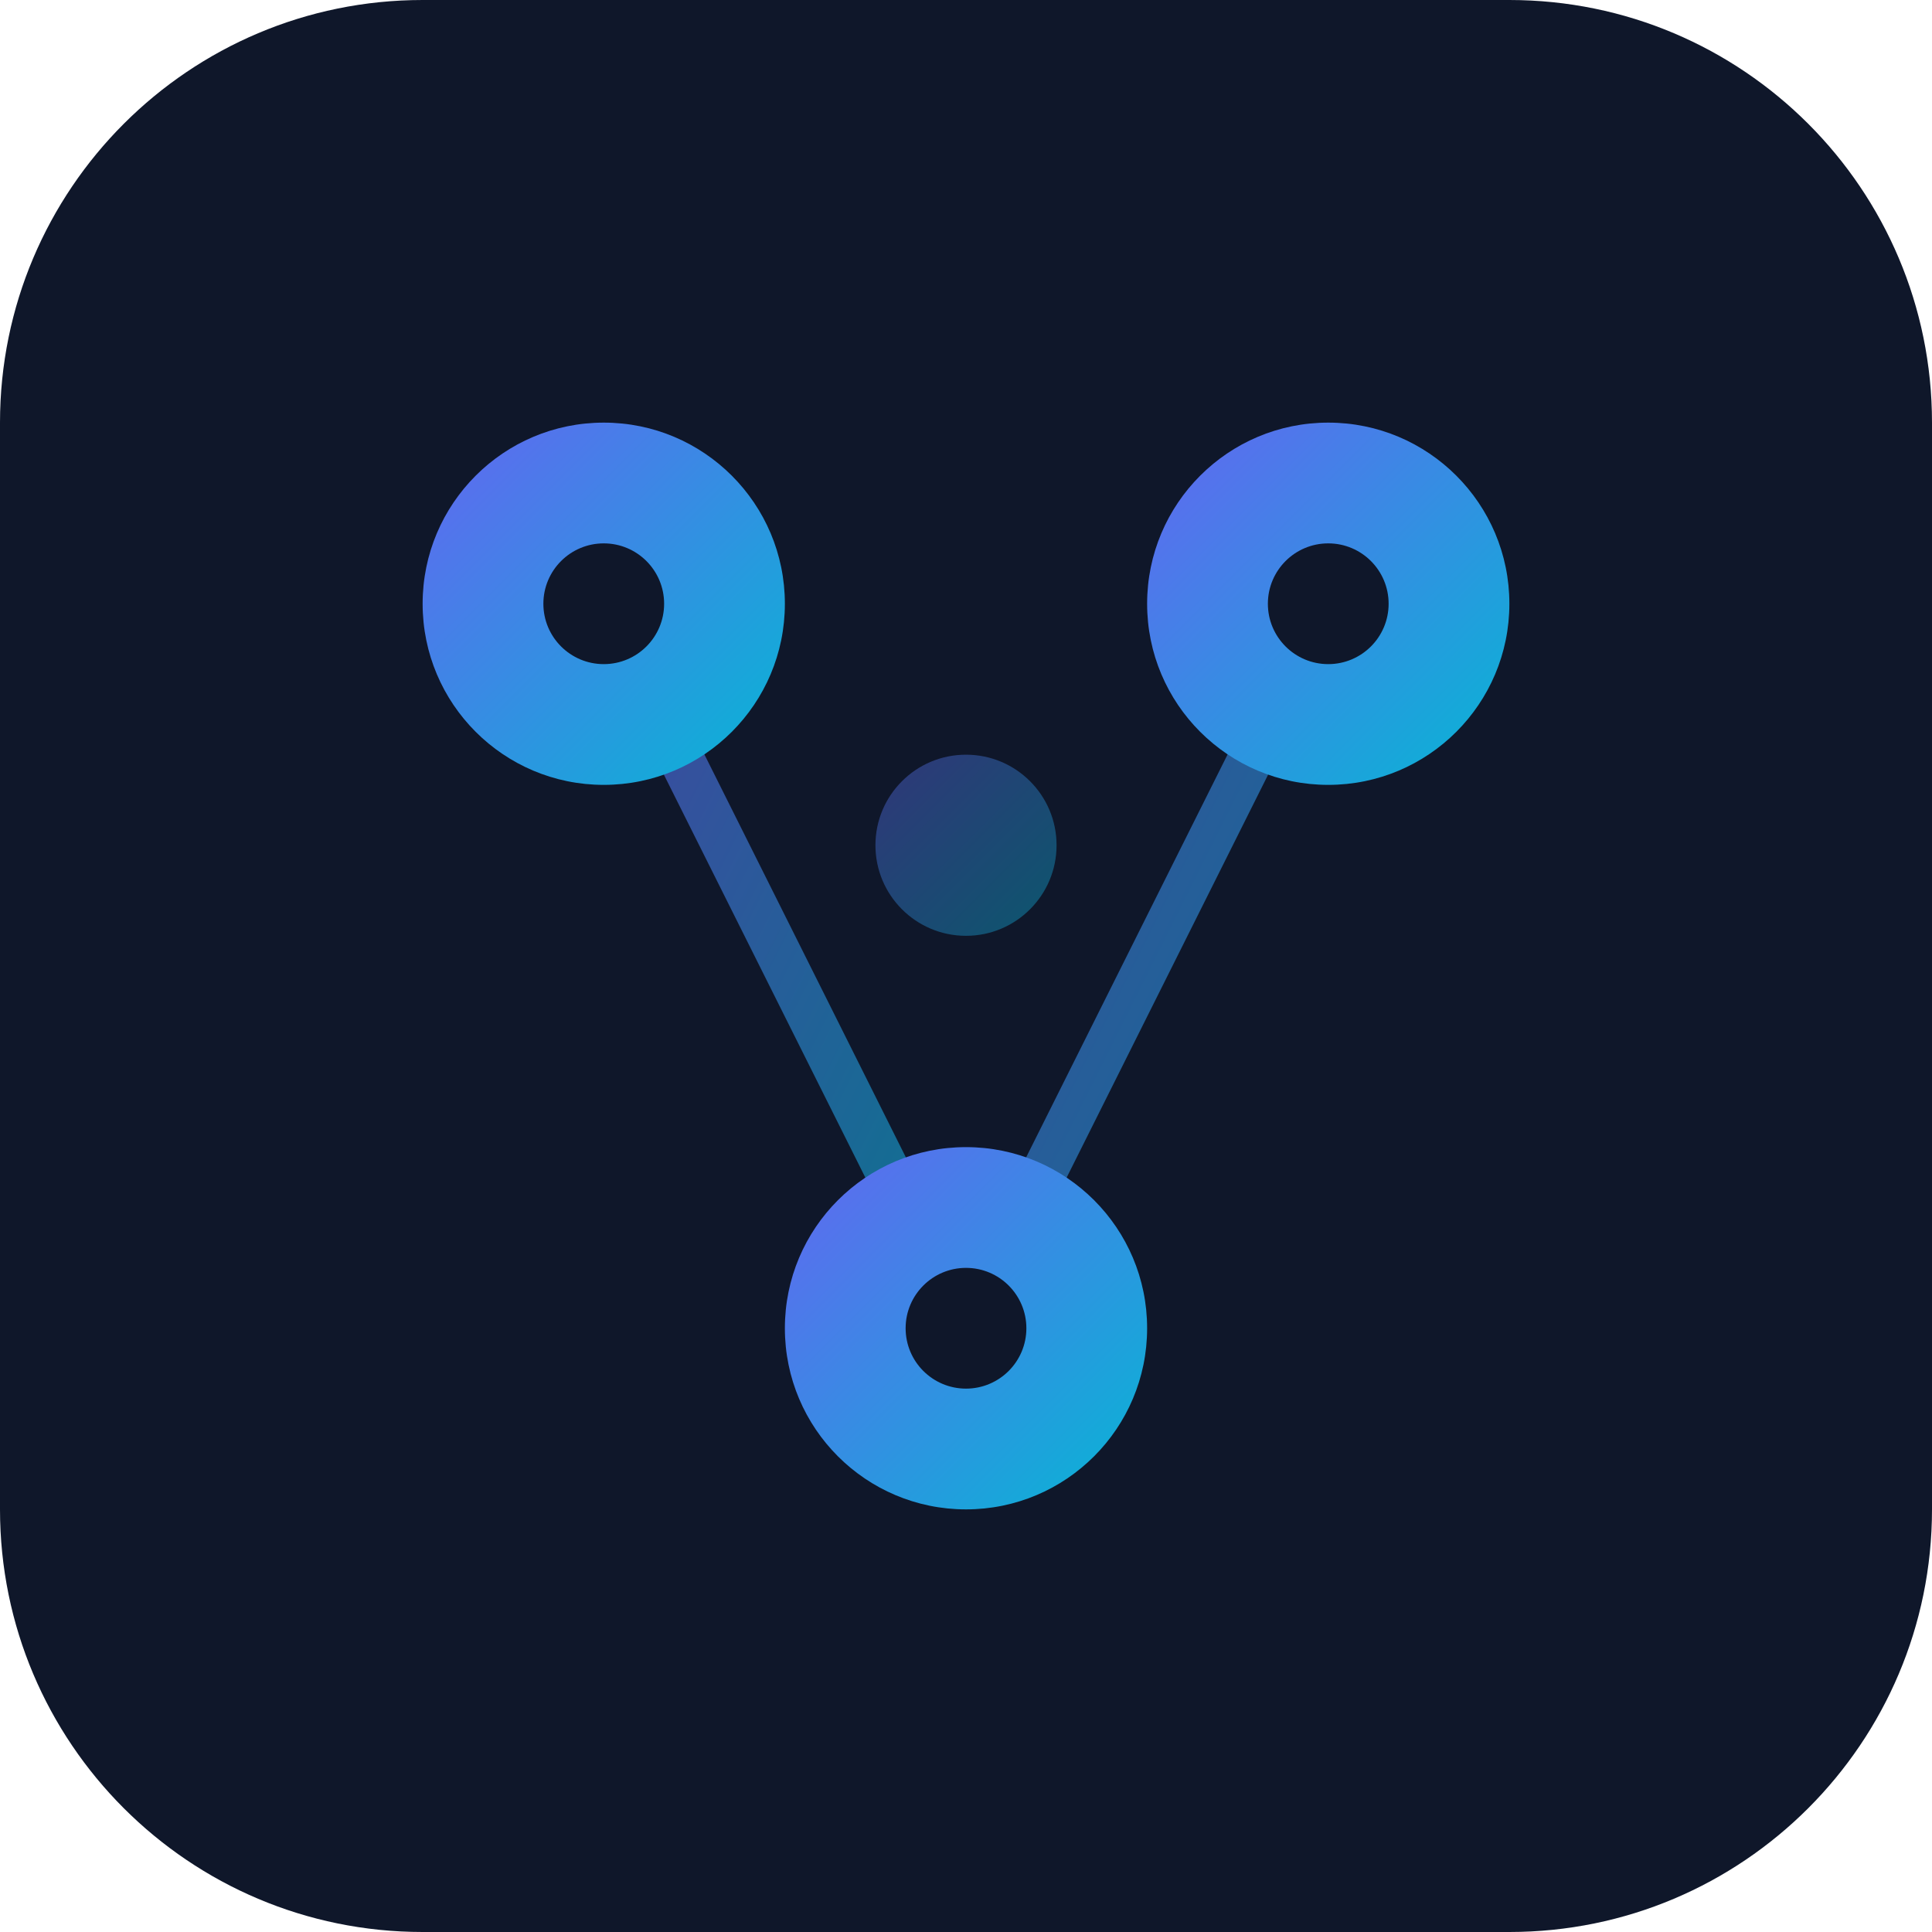
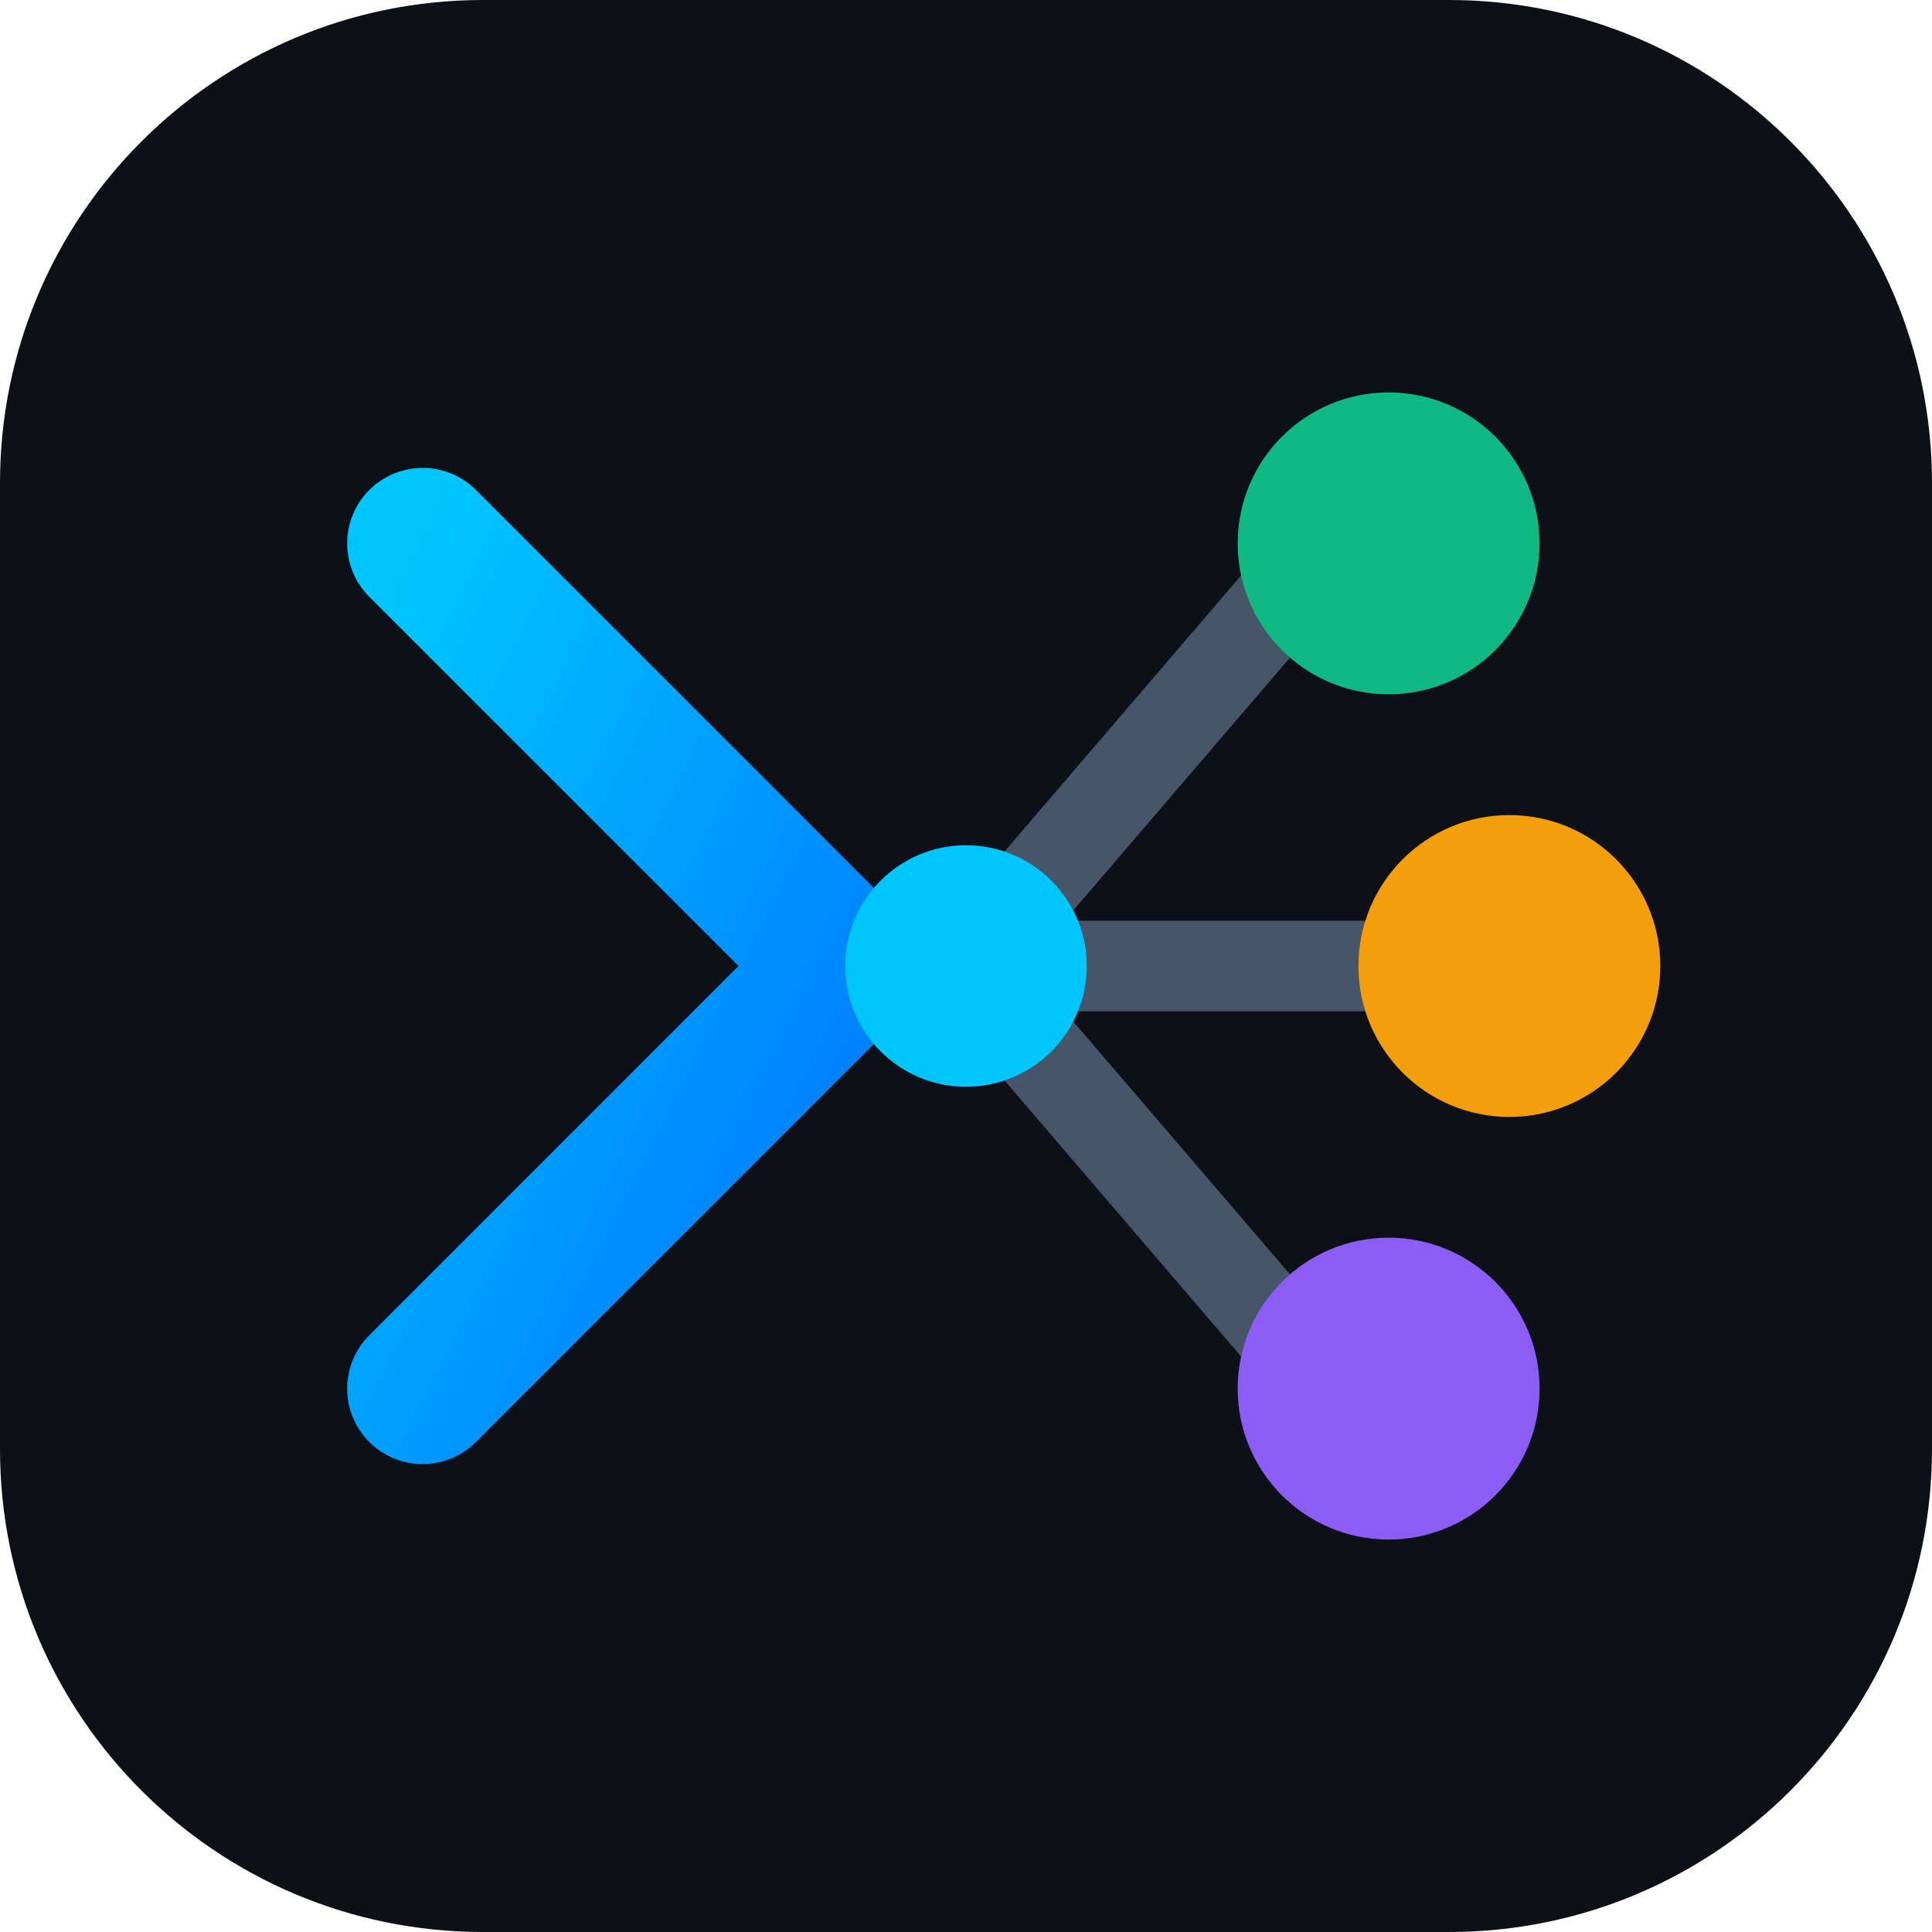
- <svg xmlns="http://www.w3.org/2000/svg" viewBox="0 0 128 128">
+ <svg xmlns="http://www.w3.org/2000/svg" viewBox="0 0 64 64" width="100%" height="100%">
  <defs>
-     <linearGradient id="g" x1="0%" y1="0%" x2="100%" y2="100%">
-       <stop offset="0%" stop-color="#6366f1" />
-       <stop offset="100%" stop-color="#06b6d4" />
+     <linearGradient id="nexusGrad" x1="0%" y1="0%" x2="100%" y2="100%">
+       <stop offset="0%" stop-color="#00C6FF" />
+       <stop offset="100%" stop-color="#0072FF" />
    </linearGradient>
  </defs>
-   <rect width="128" height="128" rx="28" fill="#0f172a" />
-   <line x1="40" y1="40" x2="88" y2="40" stroke="url(#g)" stroke-width="3" stroke-linecap="round" opacity="0.6" />
-   <line x1="40" y1="40" x2="64" y2="88" stroke="url(#g)" stroke-width="3" stroke-linecap="round" opacity="0.6" />
-   <line x1="88" y1="40" x2="64" y2="88" stroke="url(#g)" stroke-width="3" stroke-linecap="round" opacity="0.6" />
-   <circle cx="64" cy="56" r="6" fill="url(#g)" opacity="0.4" />
-   <circle cx="40" cy="40" r="12" fill="url(#g)" />
-   <circle cx="88" cy="40" r="12" fill="url(#g)" />
-   <circle cx="64" cy="88" r="12" fill="url(#g)" />
-   <circle cx="40" cy="40" r="4" fill="#0f172a" />
-   <circle cx="88" cy="40" r="4" fill="#0f172a" />
-   <circle cx="64" cy="88" r="4" fill="#0f172a" />
+   <rect width="64" height="64" rx="16" fill="#0D1117" />
+   <path d="M 14 18 L 28 32 L 14 46" fill="none" stroke="url(#nexusGrad)" stroke-width="5" stroke-linecap="round" stroke-linejoin="round" />
+   <path d="M 32 32 L 44 18 M 32 32 L 48 32 M 32 32 L 44 46" fill="none" stroke="#475569" stroke-width="3" stroke-linecap="round" />
+   <circle cx="32" cy="32" r="4" fill="#00C6FF" />
+   <circle cx="46" cy="18" r="5" fill="#10B981" />
+   <circle cx="50" cy="32" r="5" fill="#F59E0B" />
+   <circle cx="46" cy="46" r="5" fill="#8B5CF6" />
</svg>
